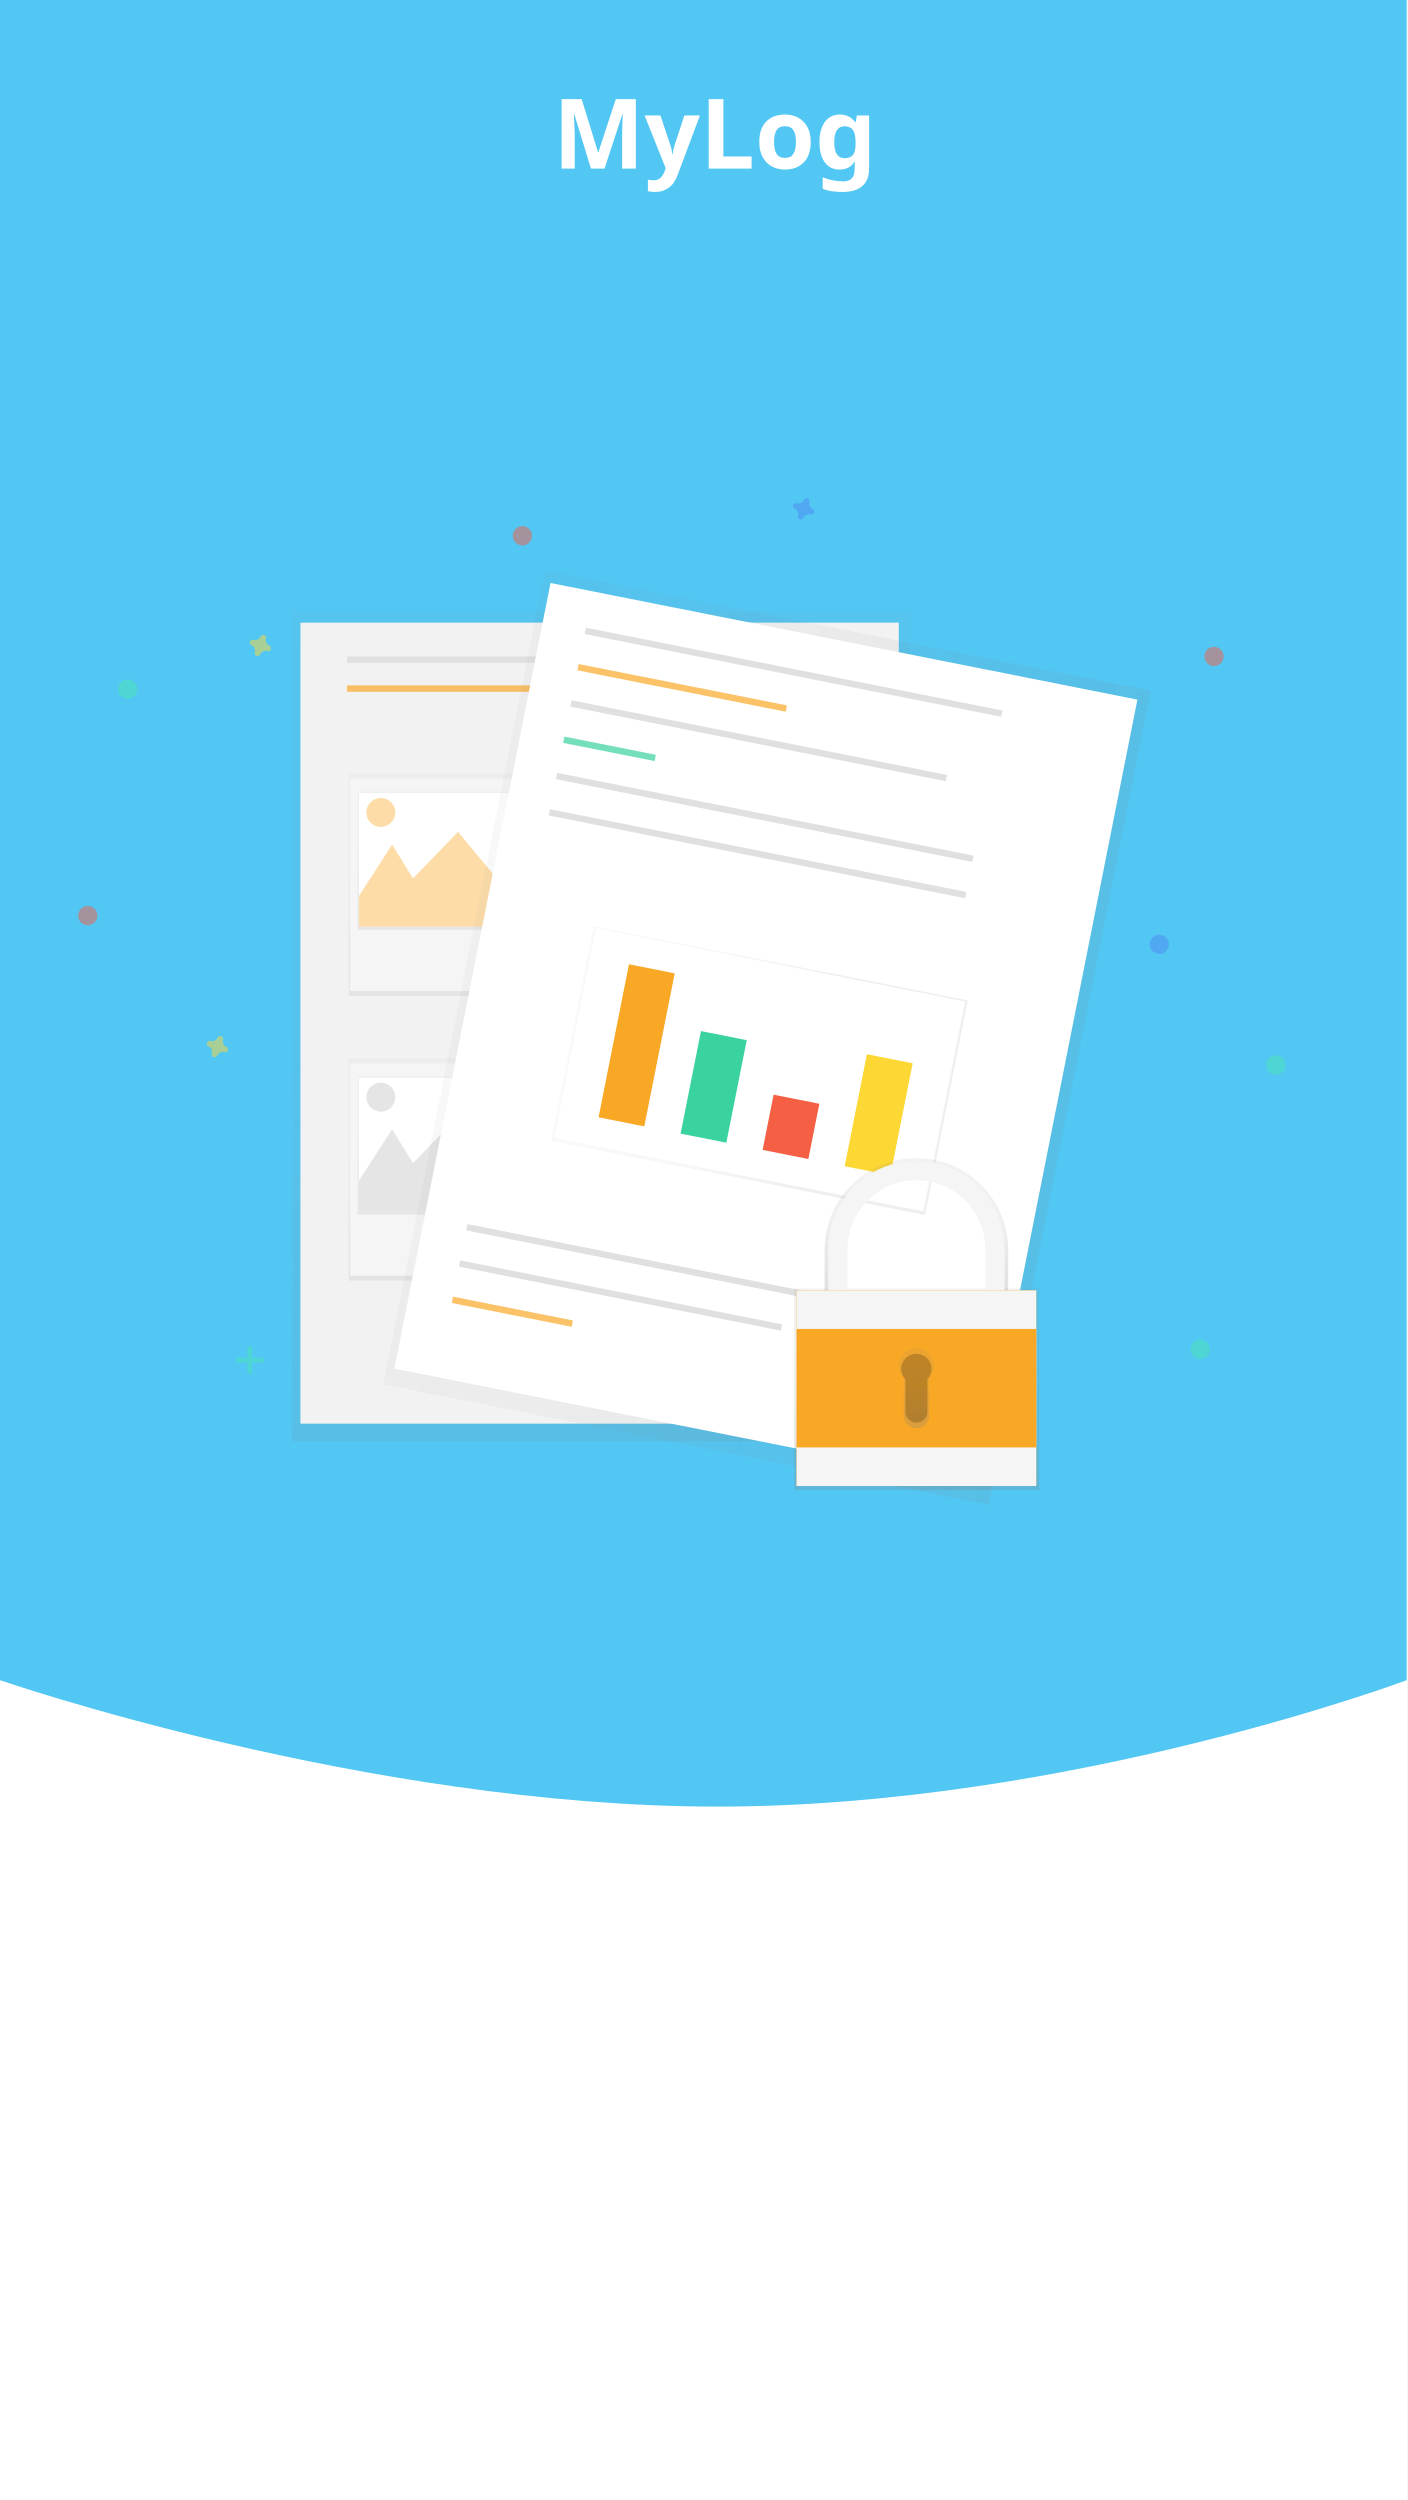
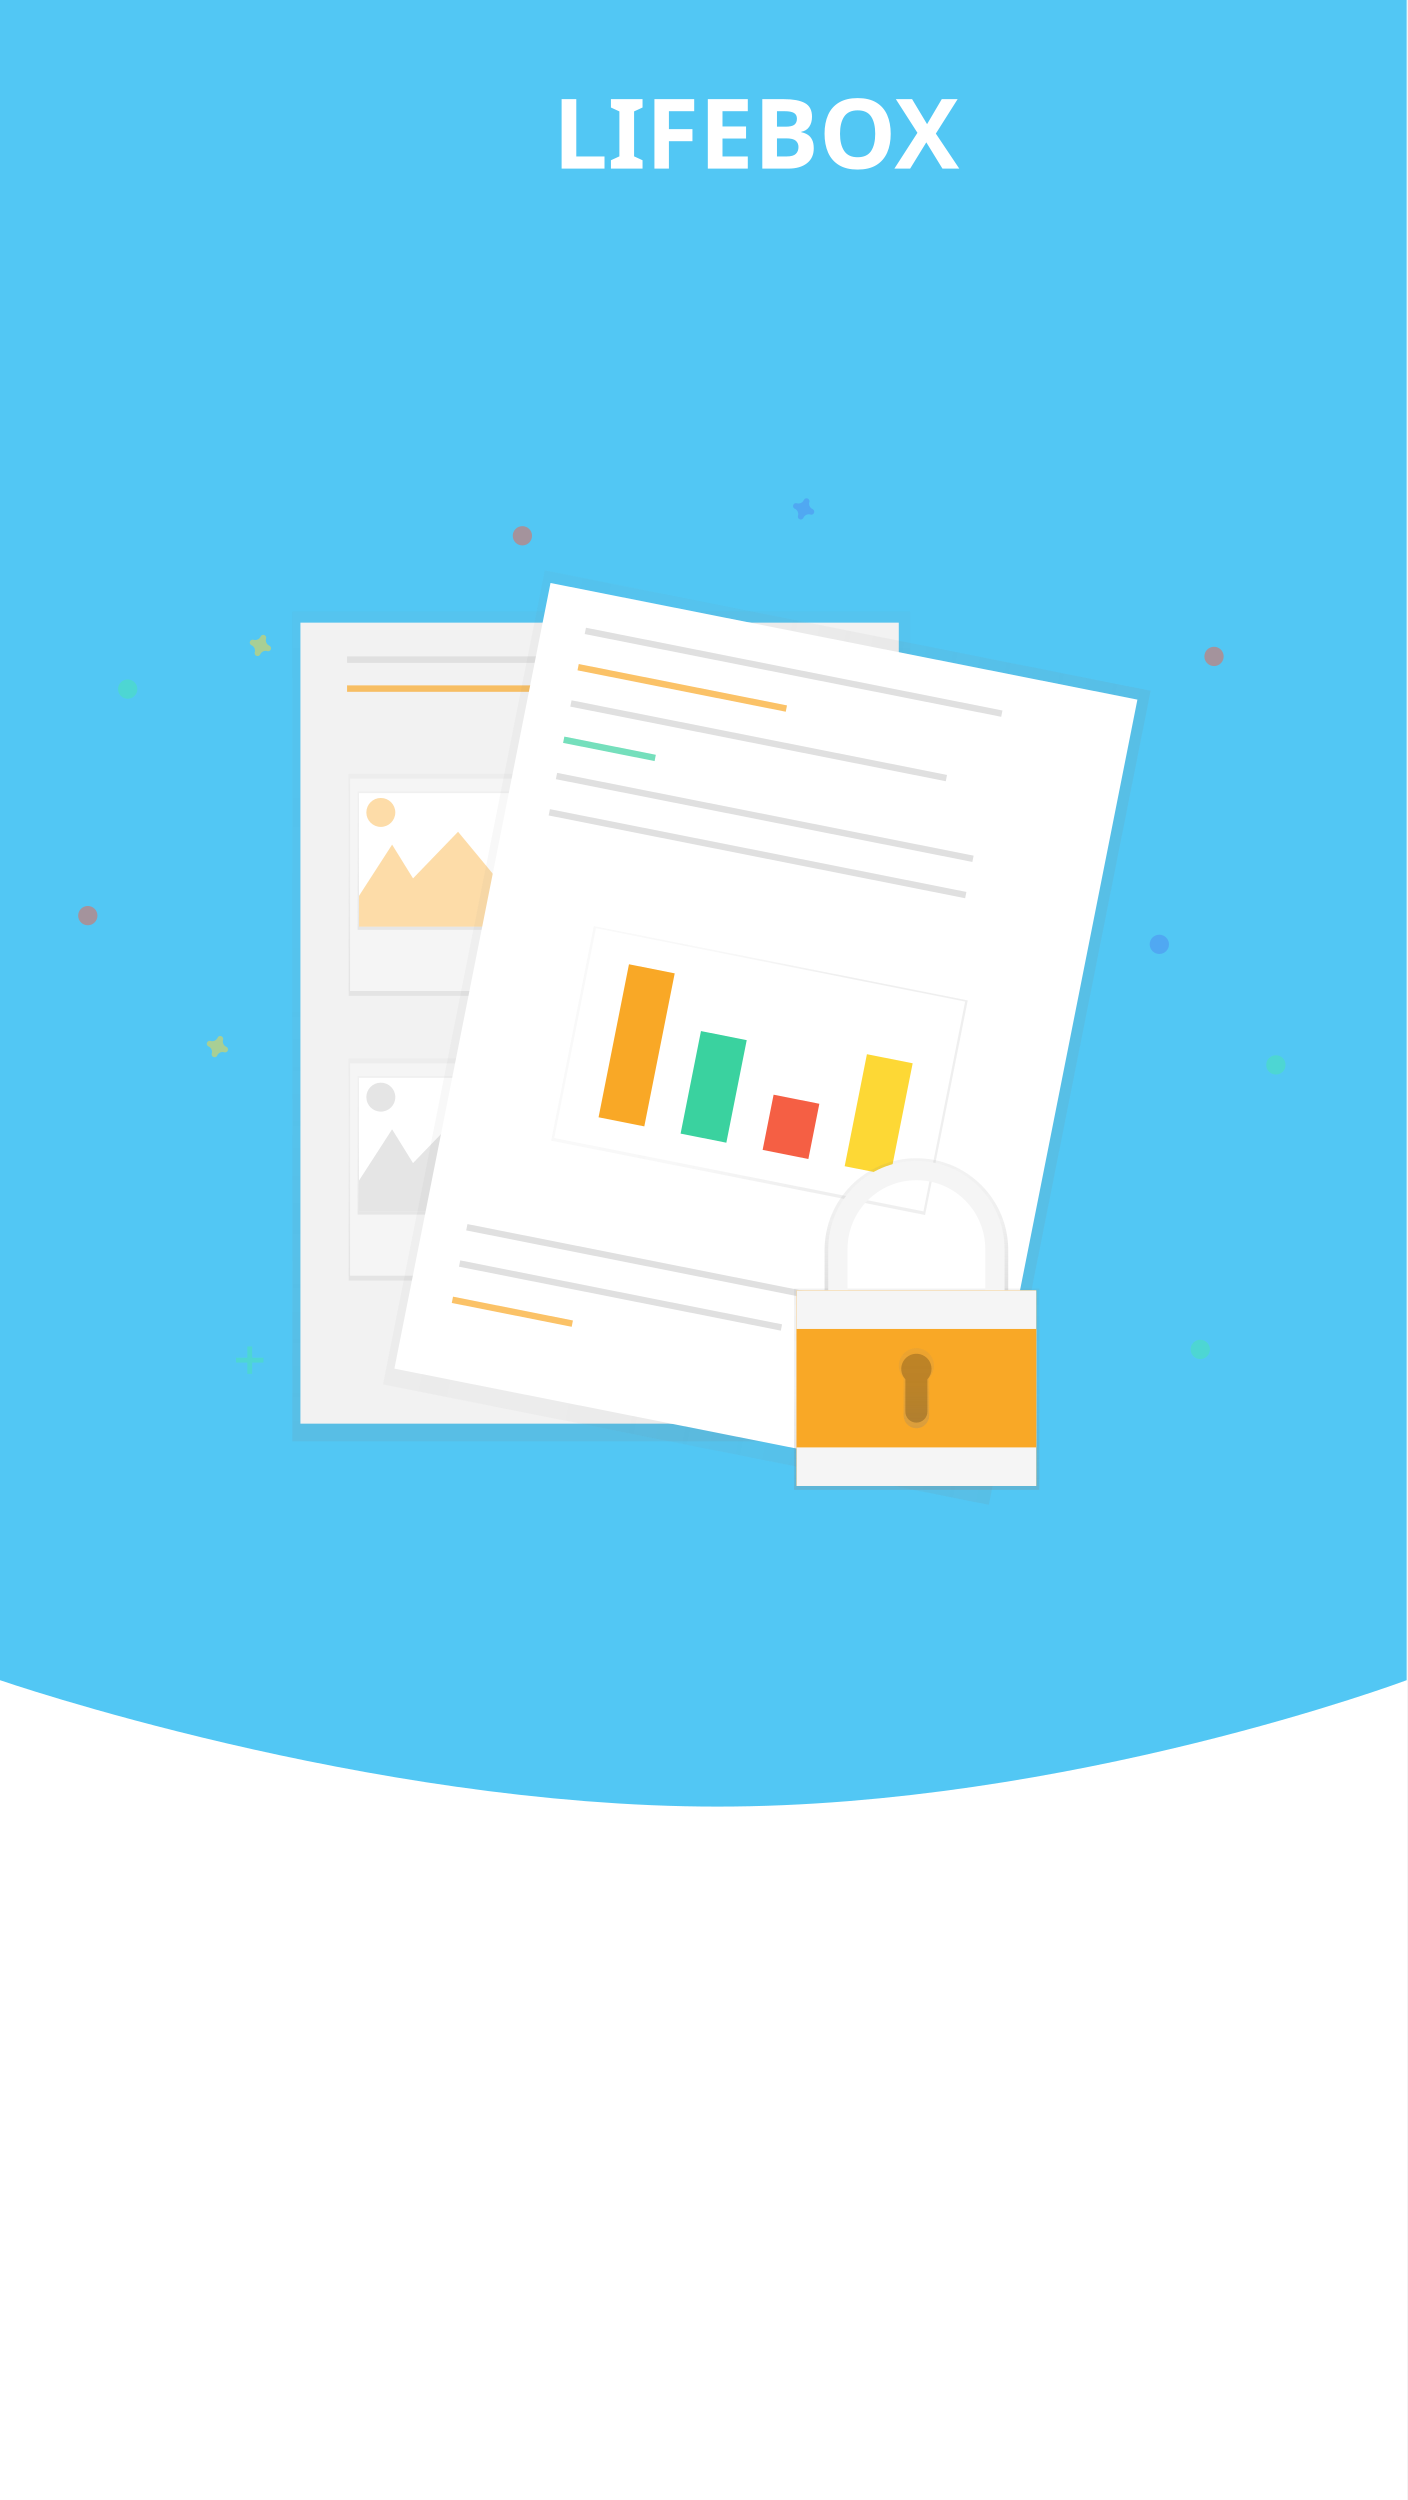
<svg xmlns="http://www.w3.org/2000/svg" xmlns:xlink="http://www.w3.org/1999/xlink" width="868" height="1542" viewBox="0 0 868 1542">
  <defs>
    <clipPath id="clip-path">
      <rect id="Rectangle_600" data-name="Rectangle 600" width="868" height="1542" />
    </clipPath>
    <linearGradient id="linear-gradient" x1="0.5" y1="1" x2="0.5" gradientUnits="objectBoundingBox">
      <stop offset="0" stop-color="gray" stop-opacity="0.251" />
      <stop offset="0.54" stop-color="gray" stop-opacity="0.122" />
      <stop offset="1" stop-color="gray" stop-opacity="0.102" />
    </linearGradient>
    <clipPath id="clip-path-2">
      <rect id="_Rectangle_" data-name="&lt;Rectangle&gt;" width="122.153" height="82.346" fill="#fff" />
    </clipPath>
    <linearGradient id="linear-gradient-6" x1="0.511" y1="1.102" x2="0.511" y2="-0.241" xlink:href="#linear-gradient" />
    <linearGradient id="linear-gradient-7" x1="0.572" y1="0.676" x2="0.572" y2="0.102" xlink:href="#linear-gradient" />
    <linearGradient id="linear-gradient-10" y2="0.001" xlink:href="#linear-gradient" />
  </defs>
  <g id="BootPage_1" clip-path="url(#clip-path)">
    <g id="Boot_page-1_1" data-name="Boot page-1 – 1" clip-path="url(#clip-path)">
      <rect id="Rectangle_599" data-name="Rectangle 599" width="868" height="1542" fill="#fff" />
      <path id="Path_1408" data-name="Path 1408" d="M0,0H867.633V1074.9s-208.232,77.974-425.14,77.974S0,1074.9,0,1074.9Z" transform="translate(0 -38.561)" fill="#52c7f4" />
      <text id="MyLog14" transform="translate(341 104)" fill="#fff" font-size="60" font-family="TrebuchetMS-Bold, Trebuchet MS" font-weight="700">
-         <tspan x="0" y="0">MyLog</tspan>
+         <tspan x="0" y="0">LIFEBOX</tspan>
      </text>
      <g id="undraw_secure_data_0rwp" transform="translate(48.202 307.323)">
        <g id="Group_869" data-name="Group 869" transform="translate(132.131 69.782)" opacity="0.5">
          <rect id="Rectangle_550" data-name="Rectangle 550" width="380.973" height="511.928" fill="url(#linear-gradient)" />
        </g>
        <rect id="Rectangle_551" data-name="Rectangle 551" width="369.067" height="494.066" transform="translate(137.096 76.725)" fill="#f2f2f2" />
        <rect id="Rectangle_552" data-name="Rectangle 552" width="126.988" height="3.967" transform="translate(165.865 97.563)" fill="#e0e0e0" />
        <rect id="Rectangle_553" data-name="Rectangle 553" width="126.988" height="3.967" transform="translate(165.865 115.417)" fill="#f9a826" opacity="0.7" />
        <rect id="Rectangle_554" data-name="Rectangle 554" width="126.988" height="3.967" transform="translate(311.704 97.563)" fill="#e0e0e0" />
        <rect id="Rectangle_555" data-name="Rectangle 555" width="126.988" height="3.967" transform="translate(331.544 210.666)" fill="#e0e0e0" />
        <rect id="Rectangle_556" data-name="Rectangle 556" width="126.988" height="3.967" transform="translate(334.521 221.574)" fill="#e0e0e0" />
        <rect id="Rectangle_557" data-name="Rectangle 557" width="126.988" height="3.967" transform="translate(340.474 232.485)" fill="#e0e0e0" />
        <rect id="Rectangle_558" data-name="Rectangle 558" width="126.988" height="3.967" transform="translate(331.544 386.263)" fill="#e0e0e0" />
        <rect id="Rectangle_559" data-name="Rectangle 559" width="126.988" height="3.967" transform="translate(334.521 397.181)" fill="#e0e0e0" />
        <rect id="Rectangle_560" data-name="Rectangle 560" width="126.988" height="3.967" transform="translate(340.474 408.091)" fill="#e0e0e0" />
        <g id="Group_870" data-name="Group 870" transform="translate(166.855 169.989)" opacity="0.5">
          <rect id="Rectangle_561" data-name="Rectangle 561" width="134.929" height="136.908" fill="url(#linear-gradient)" />
        </g>
        <rect id="Rectangle_562" data-name="Rectangle 562" width="132.796" height="130.955" transform="translate(167.706 172.965)" fill="#f5f5f5" />
        <g id="Group_871" data-name="Group 871" transform="translate(172.387 180.897)" opacity="0.5">
          <rect id="Rectangle_563" data-name="Rectangle 563" width="123.857" height="85.322" fill="url(#linear-gradient)" />
        </g>
        <rect id="_Rectangle_3" data-name="&lt;Rectangle&gt;" width="122.153" height="82.346" transform="translate(173.237 181.887)" fill="#fff" />
        <g id="Group_872" data-name="Group 872" transform="translate(173.237 181.887)" clip-path="url(#clip-path-2)">
          <path id="Path_1497" data-name="Path 1497" d="M199.9,306.008l30.758-47.628,12.9,20.838,27.771-28.769,23.814,28.769,20.838-42.659,53.574,85.317-173.621-5.953Z" transform="translate(-210.247 -226.634)" fill="#f9a826" opacity="0.4" />
          <circle id="Ellipse_353" data-name="Ellipse 353" cx="8.929" cy="8.929" r="8.929" transform="translate(4.526 2.976)" fill="#f9a826" opacity="0.4" />
        </g>
        <g id="Group_873" data-name="Group 873" transform="translate(166.855 345.586)" opacity="0.5">
          <rect id="Rectangle_564" data-name="Rectangle 564" width="134.929" height="136.908" fill="url(#linear-gradient)" />
        </g>
        <rect id="Rectangle_565" data-name="Rectangle 565" width="132.796" height="130.955" transform="translate(167.706 348.564)" fill="#f5f5f5" />
        <g id="Group_874" data-name="Group 874" transform="translate(172.387 356.503)" opacity="0.5">
          <rect id="Rectangle_566" data-name="Rectangle 566" width="123.857" height="85.322" fill="url(#linear-gradient)" />
        </g>
        <rect id="_Rectangle_4" data-name="&lt;Rectangle&gt;" width="122.153" height="82.346" transform="translate(173.237 357.494)" fill="#fff" />
        <g id="Group_875" data-name="Group 875" transform="translate(173.237 357.494)" clip-path="url(#clip-path-2)">
          <path id="Path_1498" data-name="Path 1498" d="M199.9,522.494l30.758-47.621,12.9,20.838,27.771-28.769,23.814,28.769,20.838-42.659,53.574,85.317-173.621-5.953Z" transform="translate(-210.247 -443.127)" fill="#bdbdbd" opacity="0.4" />
          <circle id="Ellipse_354" data-name="Ellipse 354" cx="8.929" cy="8.929" r="8.929" transform="translate(4.526 2.976)" fill="#bdbdbd" opacity="0.4" />
        </g>
        <g id="Group_876" data-name="Group 876" transform="translate(188.067 44.488)" opacity="0.5">
          <rect id="Rectangle_567" data-name="Rectangle 567" width="511.928" height="380.973" transform="translate(0 502.109) rotate(-78.76)" fill="url(#linear-gradient-6)" />
        </g>
        <rect id="Rectangle_568" data-name="Rectangle 568" width="494.066" height="369.067" transform="translate(195.054 536.858) rotate(-78.76)" fill="#fff" />
        <rect id="Rectangle_569" data-name="Rectangle 569" width="261.917" height="3.967" transform="translate(313.218 79.863) rotate(11.24)" fill="#e0e0e0" />
        <rect id="Rectangle_570" data-name="Rectangle 570" width="261.917" height="3.967" transform="translate(240.117 447.699) rotate(11.24)" fill="#e0e0e0" />
        <rect id="Rectangle_571" data-name="Rectangle 571" width="202.39" height="3.967" transform="translate(235.671 470.081) rotate(11.24)" fill="#e0e0e0" />
        <rect id="Rectangle_572" data-name="Rectangle 572" width="75.402" height="3.967" transform="translate(231.229 492.459) rotate(11.24)" fill="#f9a826" opacity="0.7" />
        <rect id="Rectangle_573" data-name="Rectangle 573" width="130.955" height="3.967" transform="translate(308.776 102.255) rotate(11.24)" fill="#f9a826" opacity="0.7" />
        <rect id="Rectangle_574" data-name="Rectangle 574" width="236.124" height="3.967" transform="translate(304.33 124.631) rotate(11.24)" fill="#e0e0e0" />
        <rect id="Rectangle_575" data-name="Rectangle 575" width="57.541" height="3.967" transform="translate(299.885 147.013) rotate(11.24)" fill="#3ad29f" opacity="0.7" />
        <rect id="Rectangle_576" data-name="Rectangle 576" width="261.917" height="3.967" transform="translate(295.429 169.391) rotate(11.24)" fill="#e0e0e0" />
        <g id="Group_877" data-name="Group 877" transform="translate(291.775 263.922)" opacity="0.5">
          <rect id="Rectangle_577" data-name="Rectangle 577" width="134.929" height="235.126" transform="translate(0 132.341) rotate(-78.76)" fill="url(#linear-gradient-7)" />
        </g>
        <rect id="Rectangle_578" data-name="Rectangle 578" width="232.157" height="131.953" transform="translate(319.383 265.192) rotate(11.24)" fill="#fff" />
        <rect id="Rectangle_579" data-name="Rectangle 579" width="261.917" height="3.967" transform="translate(290.982 191.771) rotate(11.24)" fill="#e0e0e0" />
        <rect id="Rectangle_580" data-name="Rectangle 580" width="28.769" height="96.23" transform="translate(339.746 287.442) rotate(11.24)" fill="#f9a826" />
        <rect id="Rectangle_581" data-name="Rectangle 581" width="28.769" height="64.484" transform="translate(384.157 328.643) rotate(11.24)" fill="#3ad29f" />
        <rect id="Rectangle_582" data-name="Rectangle 582" width="28.769" height="34.725" transform="translate(428.955 367.881) rotate(11.24)" fill="#f55f44" />
        <rect id="Rectangle_583" data-name="Rectangle 583" width="28.769" height="70.437" transform="translate(486.516 342.913) rotate(11.24)" fill="#fdd835" />
        <g id="Group_878" data-name="Group 878" transform="translate(97.416 523.18)" opacity="0.5">
          <rect id="Rectangle_584" data-name="Rectangle 584" width="2.976" height="16.863" transform="translate(6.934)" fill="#47e6b1" />
          <rect id="Rectangle_585" data-name="Rectangle 585" width="2.976" height="16.863" transform="translate(16.863 6.943) rotate(90)" fill="#47e6b1" />
        </g>
        <path id="Path_1499" data-name="Path 1499" d="M696.62,74a3.642,3.642,0,0,1-2.027-4.4,1.763,1.763,0,0,0,.082-.4h0a1.824,1.824,0,0,0-3.244-1.205h0a1.752,1.752,0,0,0-.2.357,3.641,3.641,0,0,1-4.4,2.027,1.756,1.756,0,0,0-.405-.082h0a1.824,1.824,0,0,0-1.205,3.244h0a1.752,1.752,0,0,0,.357.2,3.642,3.642,0,0,1,2.01,4.408,1.743,1.743,0,0,0-.082.4h0a1.824,1.824,0,0,0,3.244,1.205h0a1.745,1.745,0,0,0,.2-.357,3.642,3.642,0,0,1,4.4-2.027,1.753,1.753,0,0,0,.4.082h0a1.824,1.824,0,0,0,1.2-3.244h0a1.765,1.765,0,0,0-.34-.207Z" transform="translate(-243.602 -67.304)" fill="#4d8af0" opacity="0.5" />
        <path id="Path_1500" data-name="Path 1500" d="M283.51,177.838a3.642,3.642,0,0,1-2.027-4.4,1.753,1.753,0,0,0,.082-.4h0a1.824,1.824,0,0,0-3.244-1.205h0a1.755,1.755,0,0,0-.2.357,3.642,3.642,0,0,1-4.4,2.027,1.747,1.747,0,0,0-.4-.082h0a1.824,1.824,0,0,0-1.205,3.244h0a1.748,1.748,0,0,0,.357.2,3.642,3.642,0,0,1,2.027,4.4,1.756,1.756,0,0,0-.082.4h0a1.824,1.824,0,0,0,3.244,1.205h0a1.761,1.761,0,0,0,.2-.357,3.642,3.642,0,0,1,4.4-2.027,1.752,1.752,0,0,0,.4.082h0a1.824,1.824,0,0,0,1.205-3.244h0a1.755,1.755,0,0,0-.357-.2Z" transform="translate(-165.572 -86.917)" fill="#fdd835" opacity="0.5" />
        <path id="Path_1501" data-name="Path 1501" d="M250.81,482.9a3.641,3.641,0,0,1-2.027-4.4,1.75,1.75,0,0,0,.082-.405h0a1.824,1.824,0,0,0-3.244-1.205h0a1.754,1.754,0,0,0-.2.357,3.642,3.642,0,0,1-4.4,2.027,1.756,1.756,0,0,0-.4-.082h0a1.824,1.824,0,0,0-1.205,3.244h0a1.753,1.753,0,0,0,.357.2,3.642,3.642,0,0,1,2.027,4.4,1.748,1.748,0,0,0-.082.4h0a1.824,1.824,0,0,0,3.244,1.205h0a1.747,1.747,0,0,0,.2-.357,3.642,3.642,0,0,1,4.4-2.027,1.745,1.745,0,0,0,.4.082h0a1.824,1.824,0,0,0,1.205-3.244h0a1.747,1.747,0,0,0-.357-.2Z" transform="translate(-159.395 -144.538)" fill="#fdd835" opacity="0.5" />
        <circle id="Ellipse_355" data-name="Ellipse 355" cx="5.953" cy="5.953" r="5.953" transform="translate(268.05 17.198)" fill="#f55f44" opacity="0.5" />
        <circle id="Ellipse_356" data-name="Ellipse 356" cx="5.953" cy="5.953" r="5.953" transform="translate(0 251.481)" fill="#f55f44" opacity="0.5" />
        <circle id="Ellipse_357" data-name="Ellipse 357" cx="5.953" cy="5.953" r="5.953" transform="translate(694.656 91.61)" fill="#f55f44" opacity="0.5" />
        <circle id="Ellipse_358" data-name="Ellipse 358" cx="5.953" cy="5.953" r="5.953" transform="translate(660.922 269.195)" fill="#4d8af0" opacity="0.5" />
        <circle id="Ellipse_359" data-name="Ellipse 359" cx="5.953" cy="5.953" r="5.953" transform="translate(24.609 111.775)" fill="#47e6b1" opacity="0.5" />
        <circle id="Ellipse_360" data-name="Ellipse 360" cx="5.953" cy="5.953" r="5.953" transform="translate(686.163 519.052)" fill="#47e6b1" opacity="0.5" />
        <circle id="Ellipse_361" data-name="Ellipse 361" cx="5.953" cy="5.953" r="5.953" transform="translate(732.81 343.551)" fill="#47e6b1" opacity="0.5" />
        <rect id="Rectangle_586" data-name="Rectangle 586" width="151.257" height="124.158" transform="translate(441.589 487.458)" fill="url(#linear-gradient)" />
        <path id="Path_1502" data-name="Path 1502" d="M720.935,625.812a44.247,44.247,0,1,1,88.494,0v28.316h12.385V625.812a56.637,56.637,0,0,0-113.274,0v28.316h12.385Z" transform="translate(-248.143 -162.101)" fill="url(#linear-gradient)" />
        <path id="Path_1503" data-name="Path 1503" d="M723.231,625.589a42.478,42.478,0,0,1,84.956,0v27.188h11.891V625.589a54.369,54.369,0,0,0-108.739,0v27.188h11.891Z" transform="translate(-248.672 -162.488)" fill="#f5f5f5" />
        <rect id="Rectangle_587" data-name="Rectangle 587" width="147.818" height="120.637" transform="translate(443.129 488.596)" fill="#f9a826" />
        <rect id="Rectangle_588" data-name="Rectangle 588" width="147.818" height="120.637" transform="translate(443.129 488.596)" fill="#f5f5f5" />
        <rect id="Rectangle_589" data-name="Rectangle 589" width="147.818" height="73.057" transform="translate(443.129 512.376)" fill="#f9a826" />
        <path id="Path_1504" data-name="Path 1504" d="M786.691,724.492a10.845,10.845,0,1,0-18.722,7.421v23.137a7.885,7.885,0,1,0,15.769,0v-23.1a10.79,10.79,0,0,0,2.952-7.457Z" transform="translate(-258.823 -189.405)" fill="url(#linear-gradient-10)" />
        <path id="Path_1505" data-name="Path 1505" d="M785.534,727.2a9.344,9.344,0,1,0-16.147,6.4v19.936a6.8,6.8,0,1,0,13.6,0V733.6a9.3,9.3,0,0,0,2.552-6.4Z" transform="translate(-259.163 -190.179)" opacity="0.2" />
      </g>
    </g>
  </g>
</svg>
